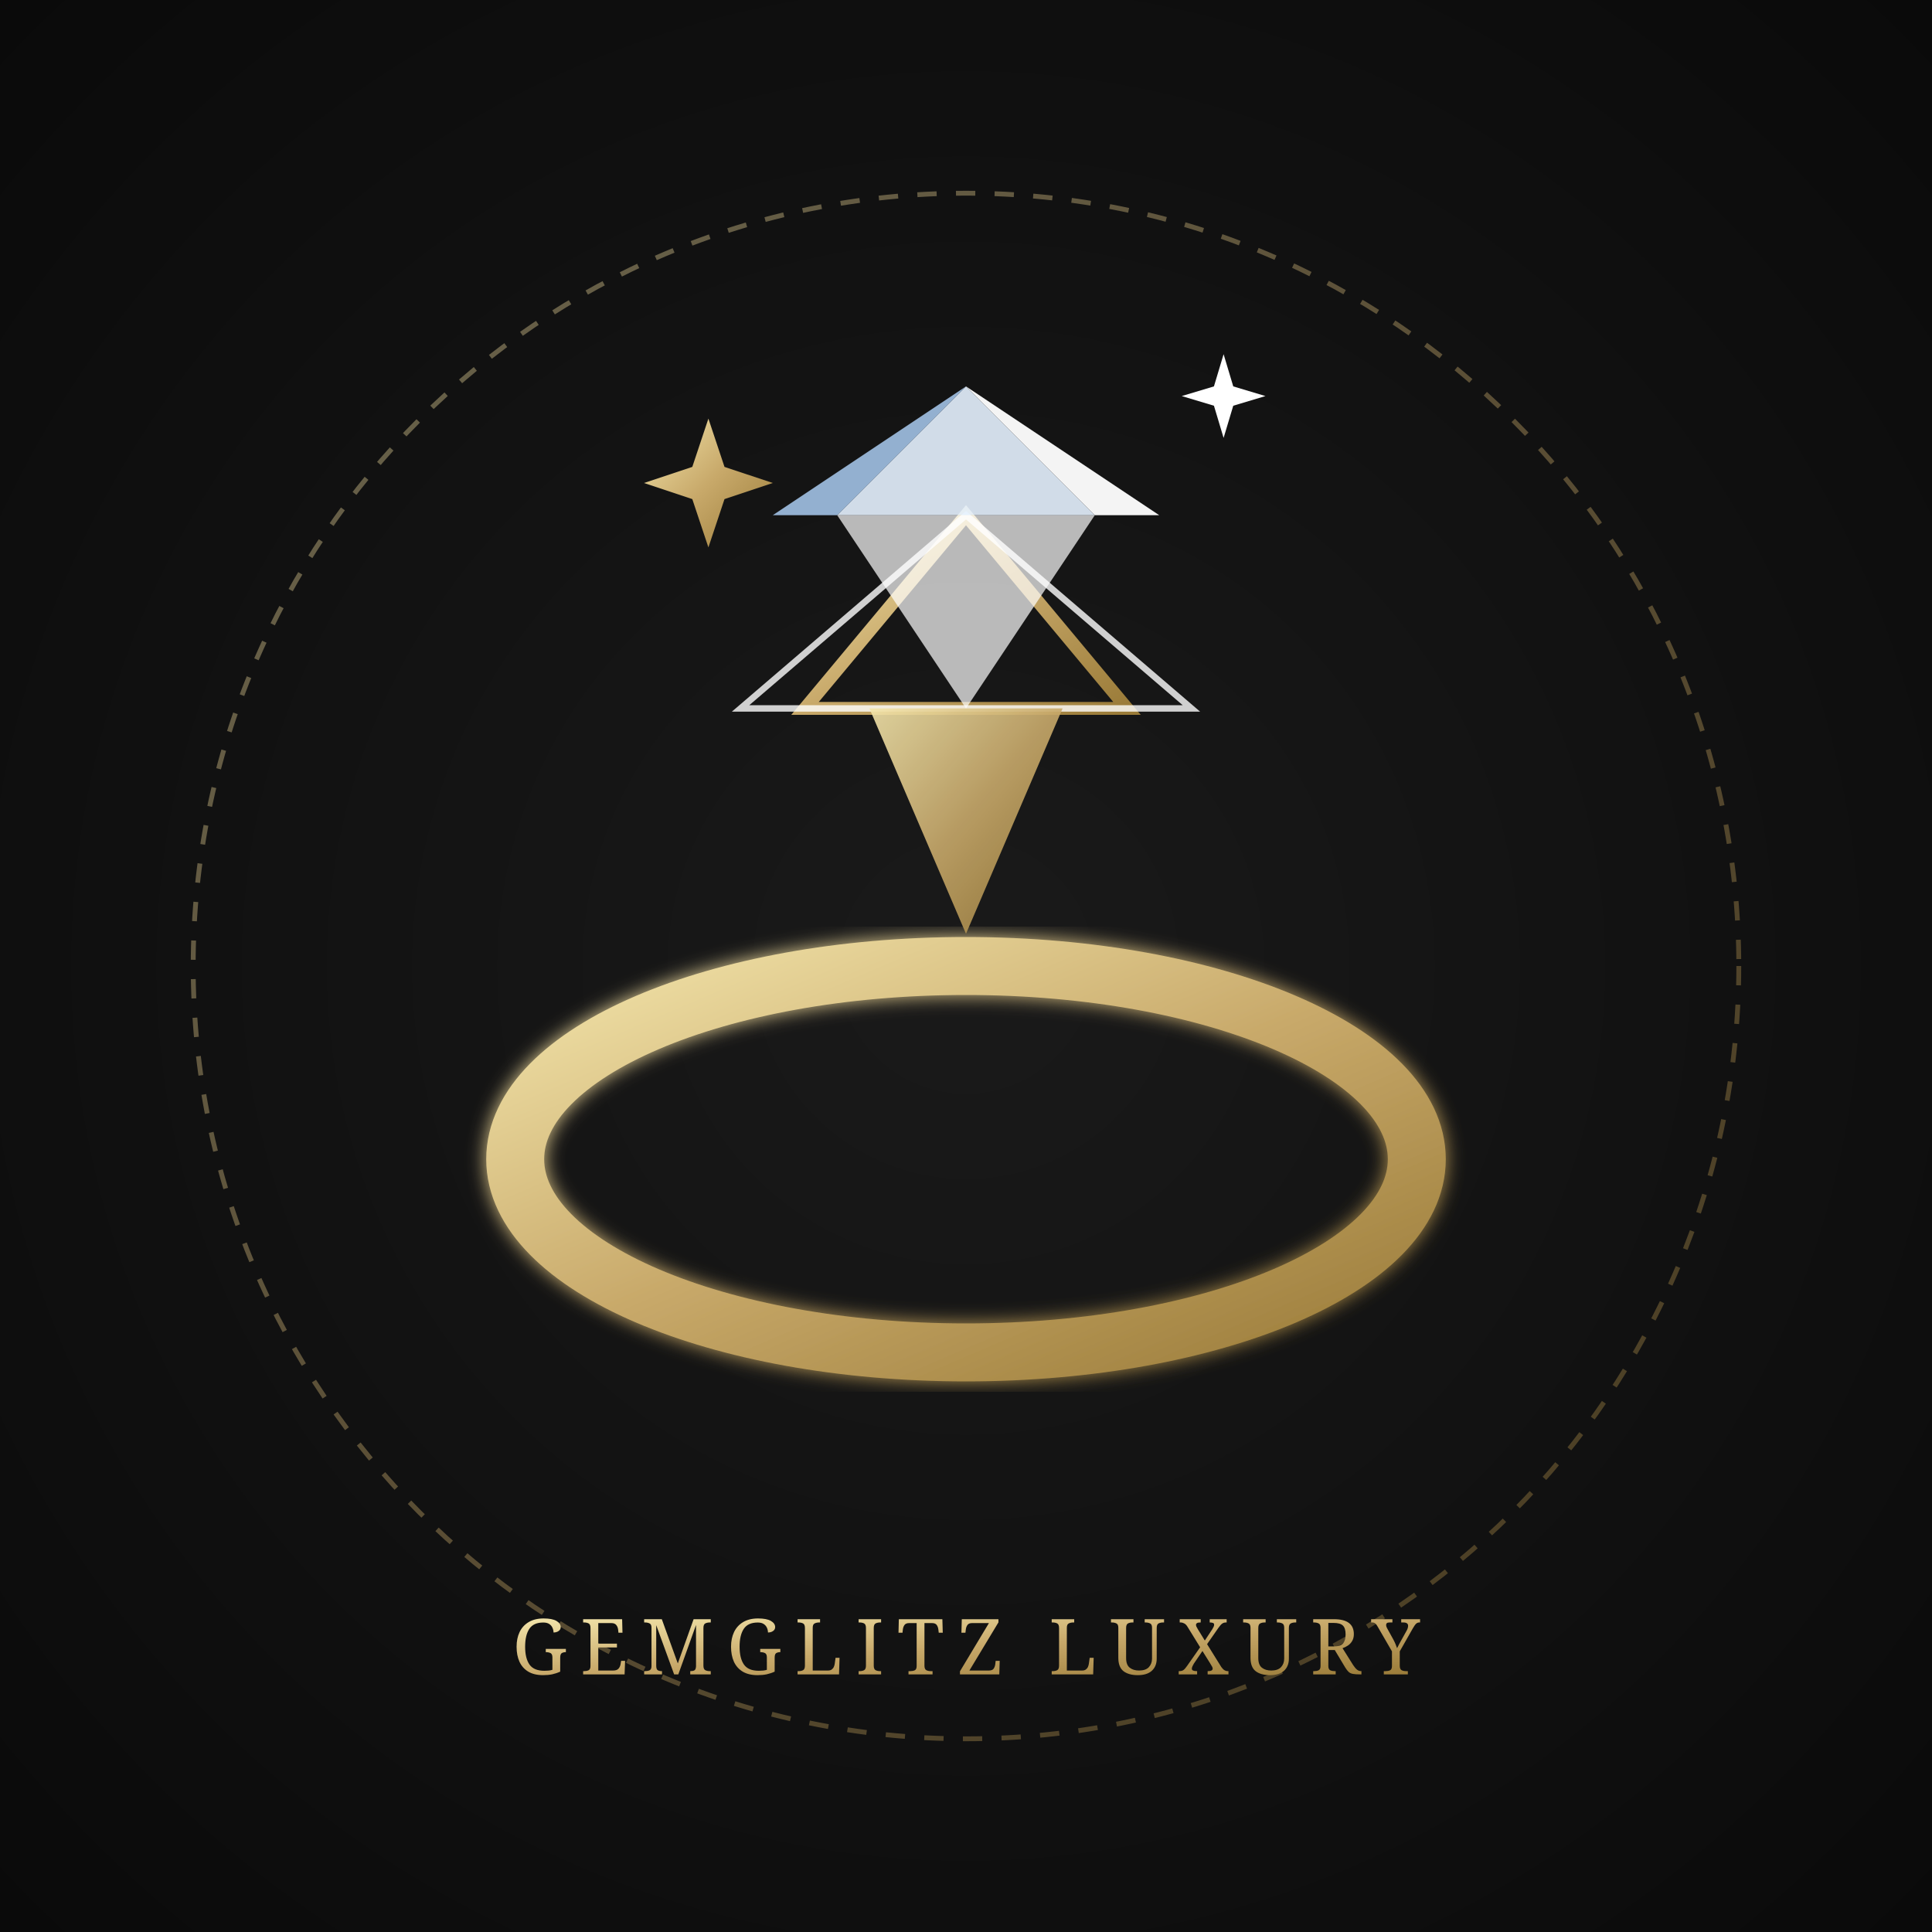
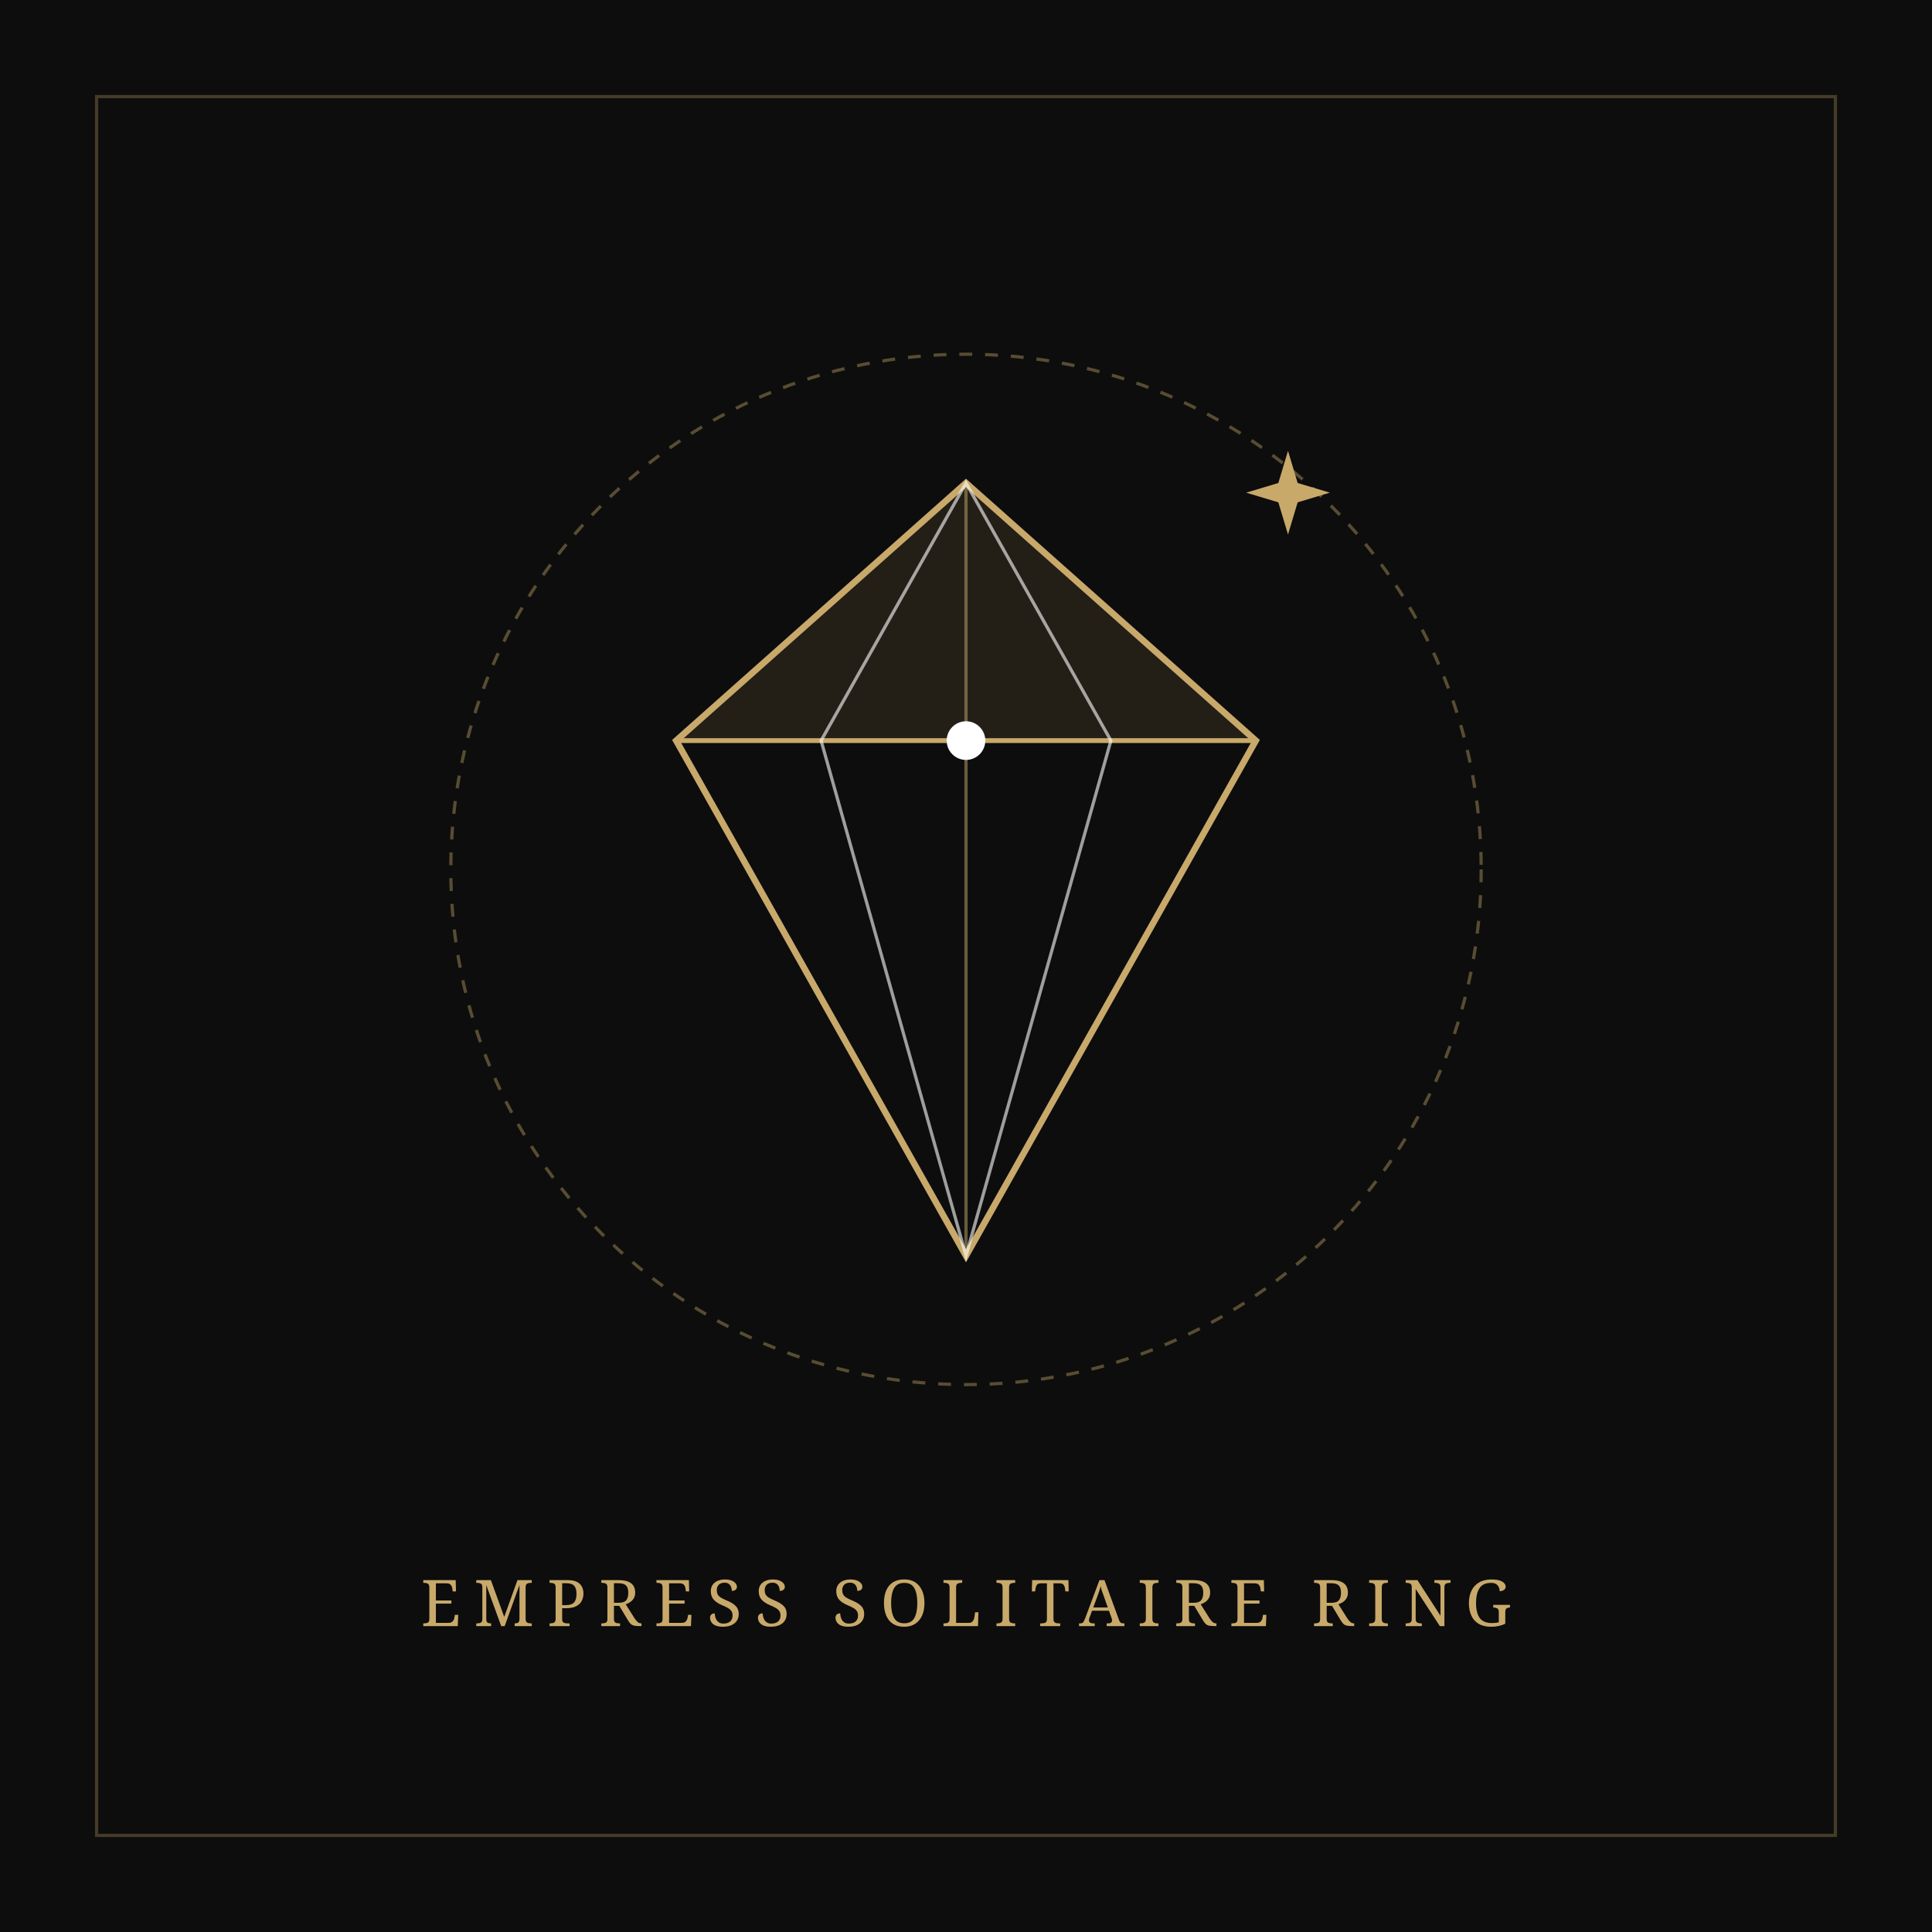
<svg xmlns="http://www.w3.org/2000/svg" viewBox="0 0 600 600" width="100%" height="100%">
-   <defs>
-     <linearGradient id="goldGrad" x1="0%" y1="0%" x2="100%" y2="100%">
-       <stop offset="0%" stop-color="#F3E5AB" />
-       <stop offset="50%" stop-color="#C8A96A" />
-       <stop offset="100%" stop-color="#9A7B38" />
-     </linearGradient>
-     <radialGradient id="bgGrad" cx="50%" cy="50%" r="70%">
-       <stop offset="0%" stop-color="#1A1A1A" />
-       <stop offset="100%" stop-color="#0A0A0A" />
-     </radialGradient>
-     <filter id="glow">
-       <feGaussianBlur stdDeviation="3" result="coloredBlur" />
-       <feMerge>
-         <feMergeNode in="coloredBlur" />
-         <feMergeNode in="SourceGraphic" />
-       </feMerge>
-     </filter>
-   </defs>
-   <rect width="600" height="600" fill="url(#bgGrad)" />
-   <circle cx="300" cy="300" r="240" fill="none" stroke="url(#goldGrad)" stroke-width="1.5" stroke-dasharray="6,6" opacity="0.4" />
-   <ellipse cx="300" cy="360" rx="140" ry="60" fill="none" stroke="url(#goldGrad)" stroke-width="18" filter="url(#glow)" />
-   <polygon points="300,160 250,220 350,220" fill="none" stroke="url(#goldGrad)" stroke-width="4" />
-   <polygon points="300,160 230,220 370,220" fill="none" stroke="#FFFFFF" stroke-width="2" opacity="0.8" />
-   <polygon points="270,220 300,290 330,220" fill="url(#goldGrad)" opacity="0.9" />
-   <polygon points="300,120 340,160 260,160" fill="#E6F2FF" opacity="0.9" />
-   <polygon points="300,120 360,160 340,160" fill="#FFFFFF" opacity="0.95" />
-   <polygon points="300,120 240,160 260,160" fill="#B3D7FF" opacity="0.8" />
-   <polygon points="300,220 260,160 340,160" fill="#FFFFFF" opacity="0.7" />
-   <path d="M 220,130 L 225,145 L 240,150 L 225,155 L 220,170 L 215,155 L 200,150 L 215,145 Z" fill="url(#goldGrad)" />
-   <path d="M 380,110 L 383,120 L 393,123 L 383,126 L 380,136 L 377,126 L 367,123 L 377,120 Z" fill="#FFFFFF" />
-   <text x="300" y="520" text-anchor="middle" font-family="'Playfair Display', Georgia, serif" font-size="24" fill="url(#goldGrad)" letter-spacing="4">GEMGLITZ LUXURY</text>
+   <rect width="600" height="600" fill="#0D0D0D" />
+   <rect x="30" y="30" width="540" height="540" fill="none" stroke="#C8A96A" stroke-width="1" opacity="0.3" />
+   <circle cx="300" cy="270" r="160" fill="none" stroke="#C8A96A" stroke-width="1" stroke-dasharray="4,4" opacity="0.4" />
+   <polygon points="300,150 390,230 300,390 210,230" fill="none" stroke="#C8A96A" stroke-width="2" />
+   <polygon points="300,150 390,230 210,230" fill="#C8A96A" opacity="0.12" />
+   <line x1="210" y1="230" x2="390" y2="230" stroke="#C8A96A" stroke-width="1.5" />
+   <line x1="300" y1="150" x2="300" y2="390" stroke="#C8A96A" stroke-width="1" opacity="0.5" />
+   <polygon points="300,150 345,230 300,390 255,230" fill="none" stroke="#FFFFFF" stroke-width="1" opacity="0.6" />
+   <circle cx="300" cy="230" r="6" fill="#FFFFFF" />
+   <path d="M 400,140 L 403,150 L 413,153 L 403,156 L 400,166 L 397,156 L 387,153 L 397,150 Z" fill="#C8A96A" />
+   <text x="300" y="505" text-anchor="middle" font-family="'Playfair Display', serif" font-size="20" font-weight="400" fill="#C8A96A" letter-spacing="4">EMPRESS SOLITAIRE RING</text>
</svg>
